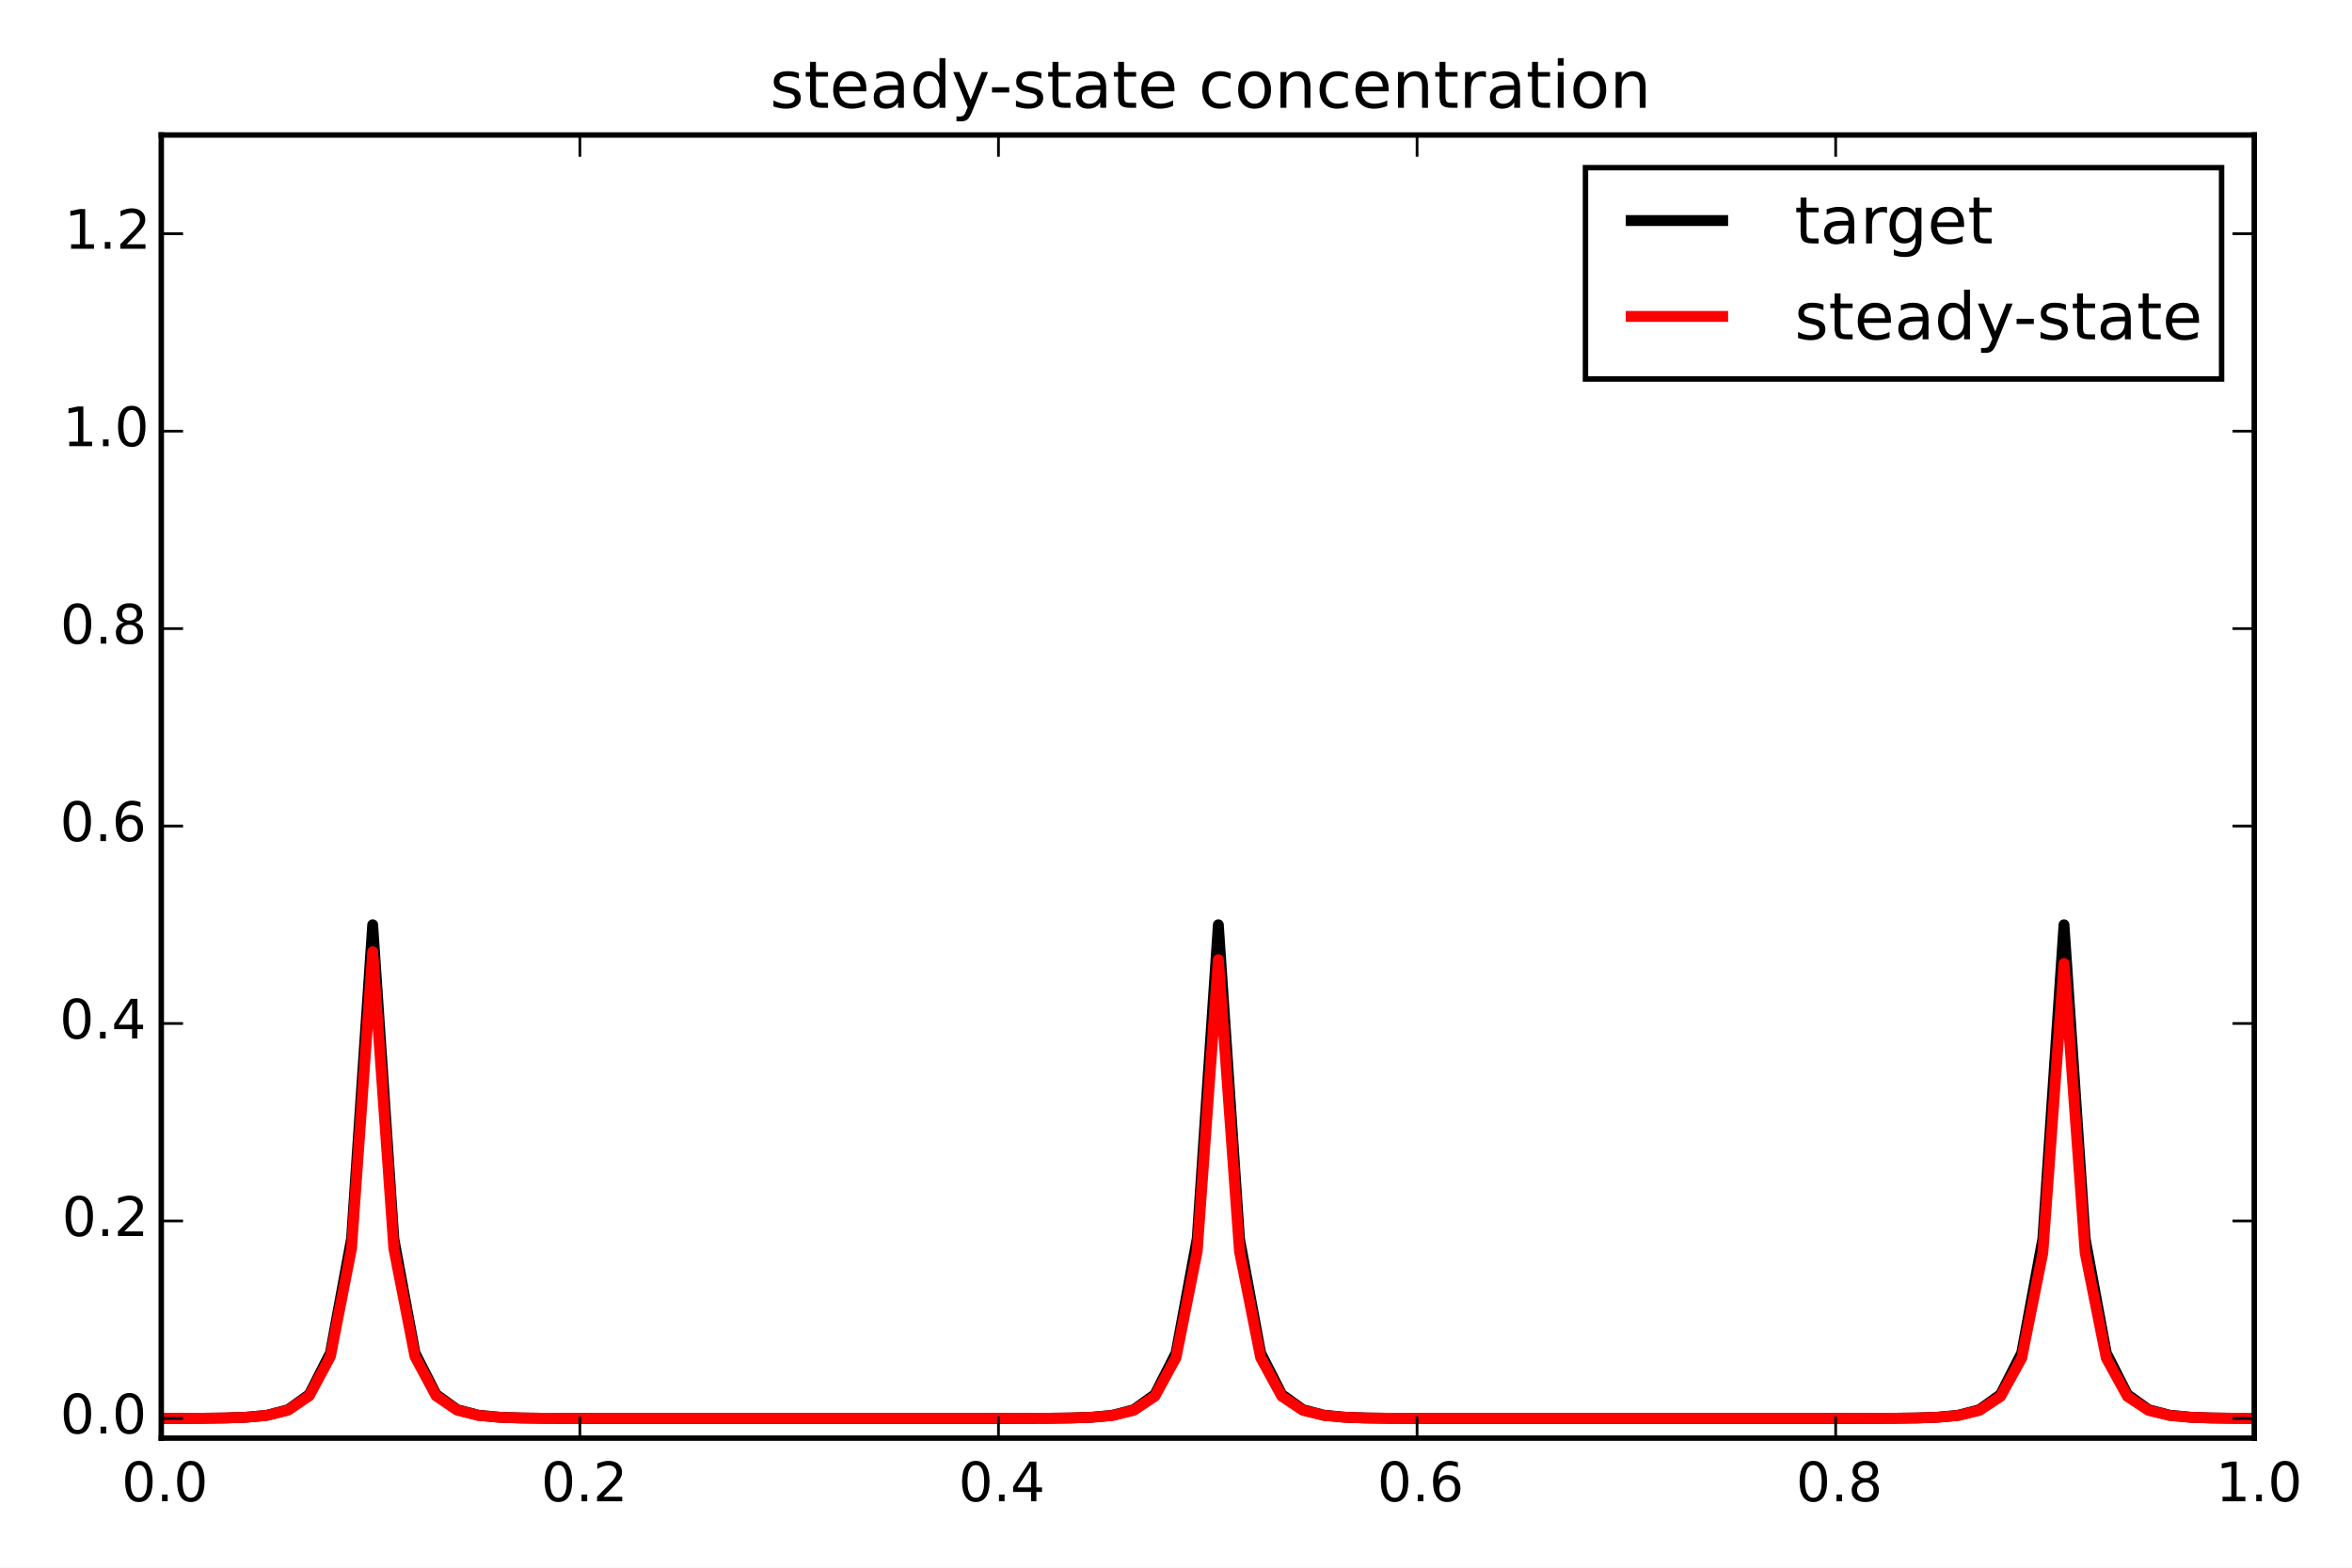
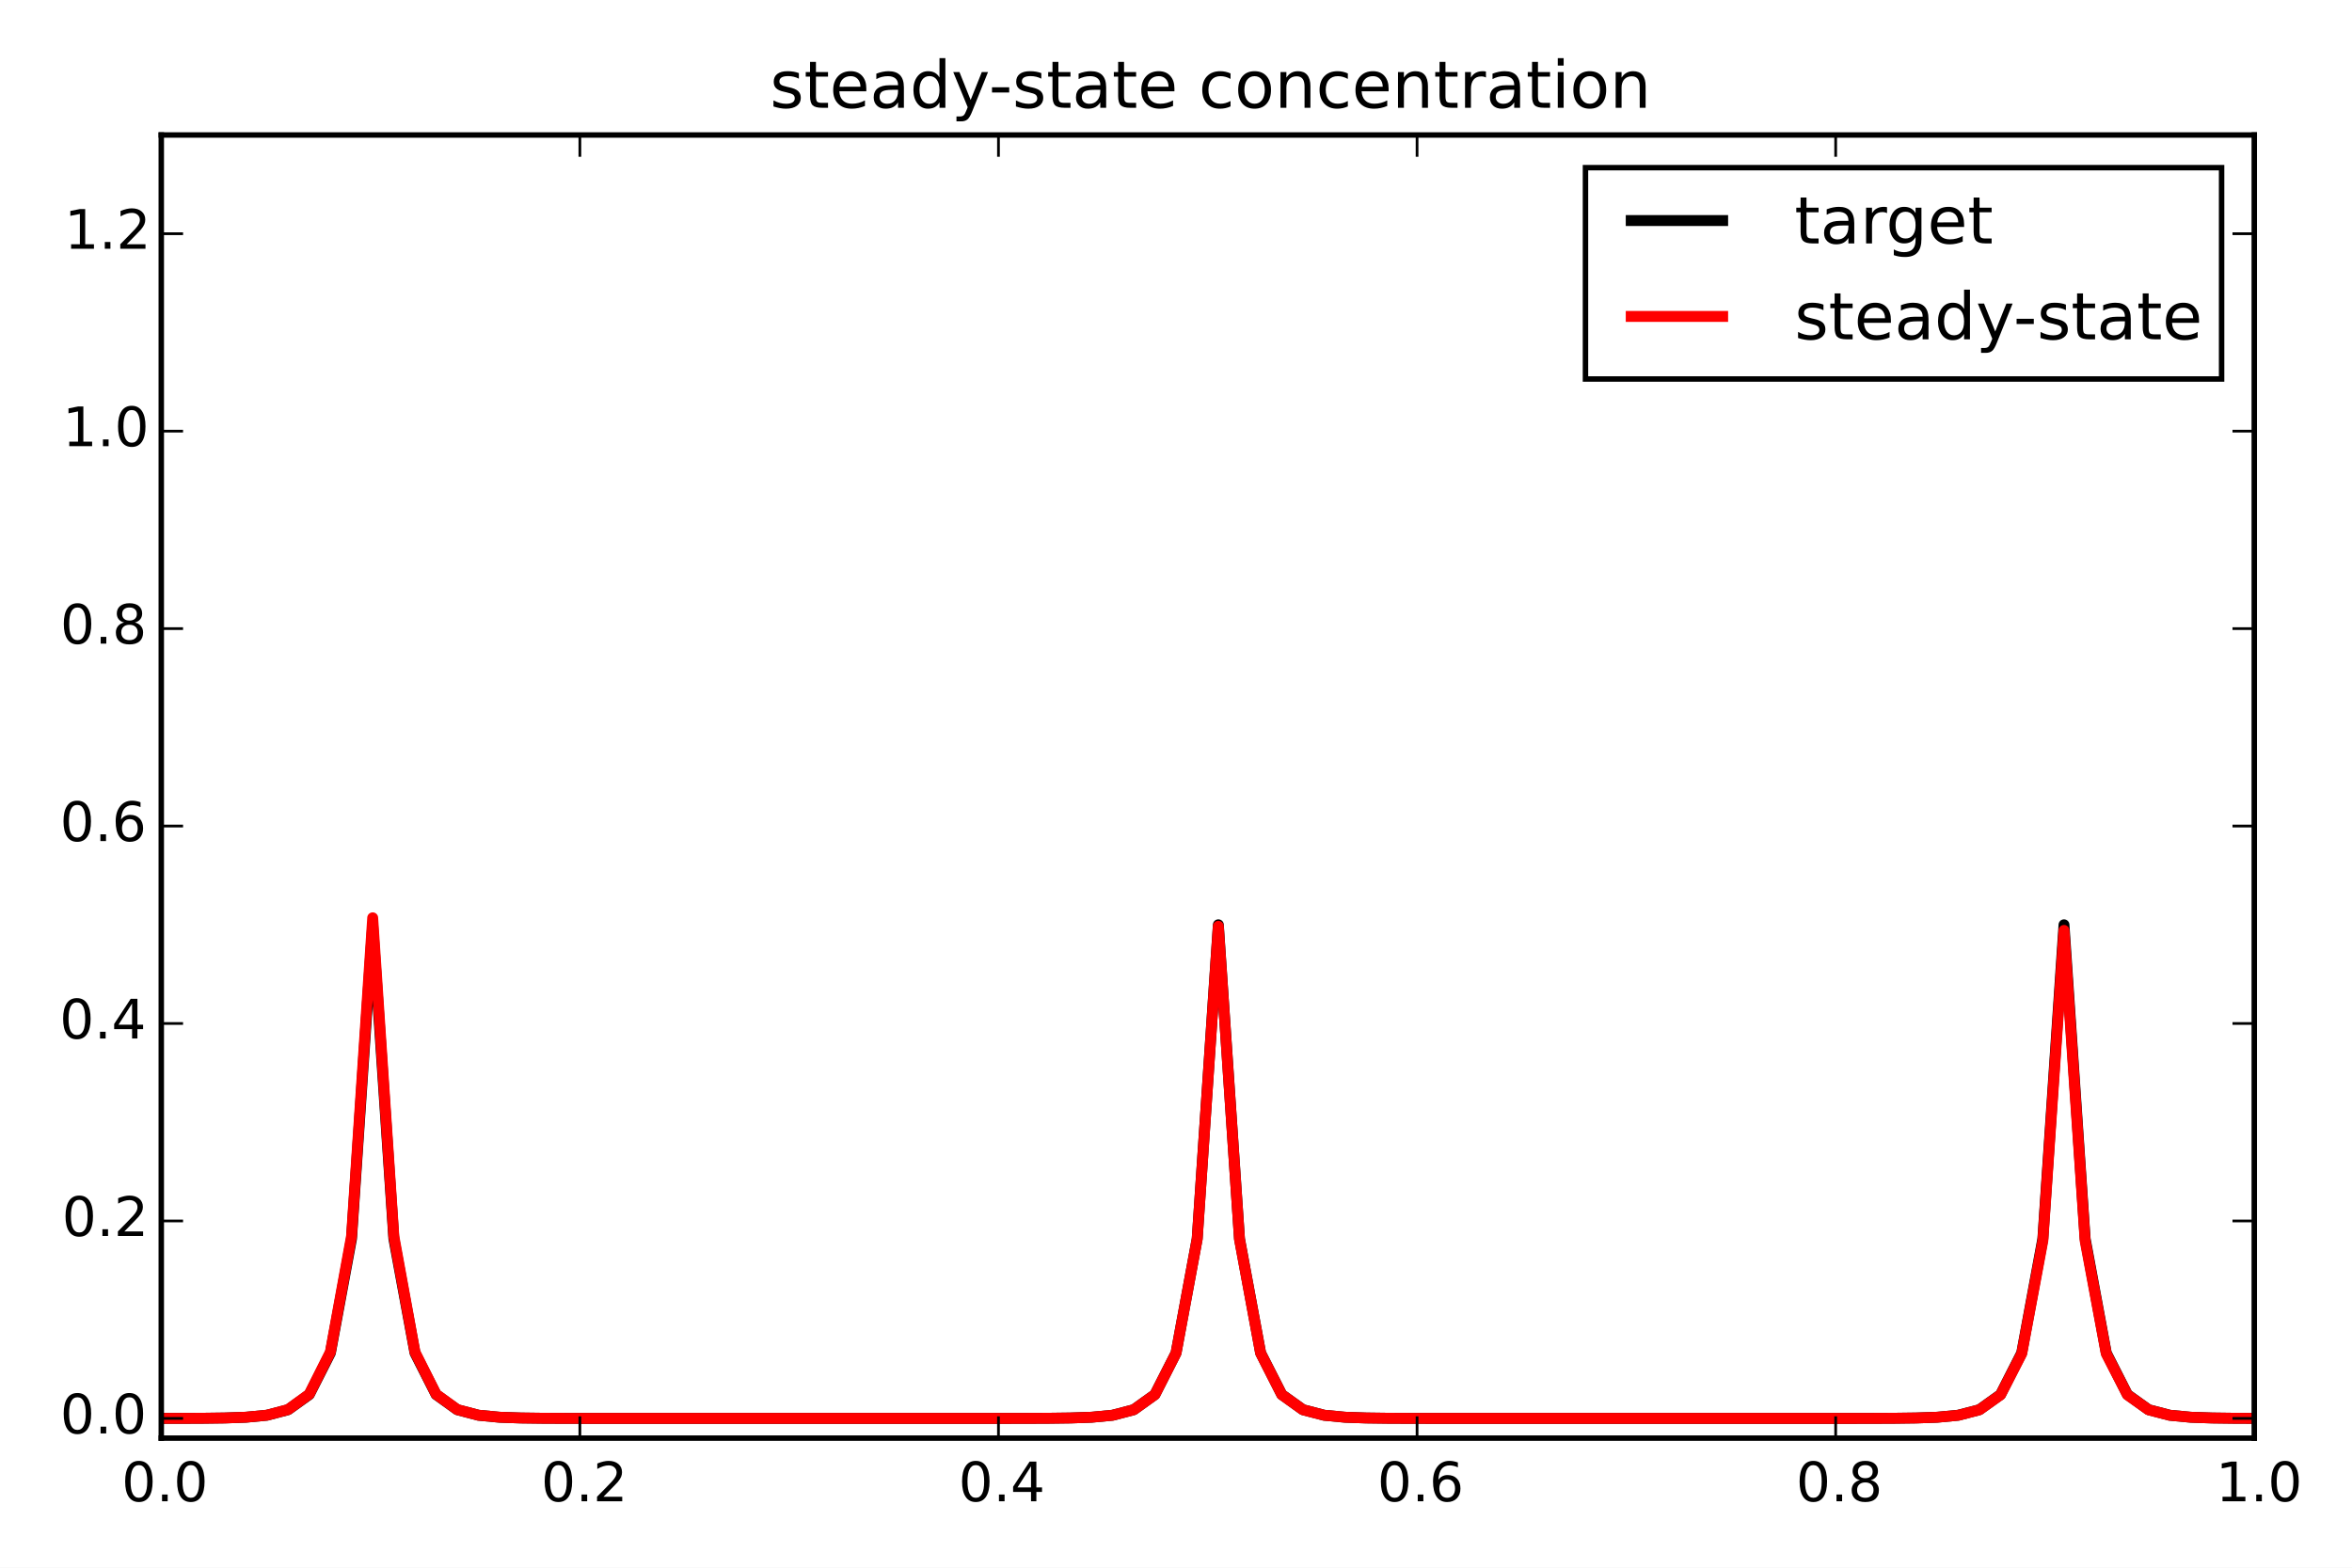
<svg xmlns="http://www.w3.org/2000/svg" xmlns:xlink="http://www.w3.org/1999/xlink" height="288pt" version="1.1" viewBox="0 0 432 288" width="432pt">
  <defs>
    <style type="text/css">
*{stroke-linecap:butt;stroke-linejoin:round;}
  </style>
  </defs>
  <g id="figure_1">
    <g id="patch_1">
      <path d=" M0 288 L432 288 L432 0 L0 0 z " style="fill:#ffffff;" />
    </g>
    <g id="axes_1">
      <g id="patch_2">
        <path d=" M29.622 264.2 L414.049 264.2 L414.049 24.8 L29.622 24.8 z " style="fill:#ffffff;" />
      </g>
      <g id="line2d_1">
        <path clip-path="url(#p29ad35683b)" d=" M29.622 260.569 L33.505 260.563 L37.388 260.545 L41.271 260.496 L45.154 260.361 L49.037 259.992 L52.92 258.978 L56.804 256.193 L60.687 248.546 L64.57 227.548 L68.453 169.891 L72.336 227.548 L76.219 248.546 L80.102 256.193 L83.985 258.978 L87.868 259.992 L91.751 260.361 L95.635 260.496 L99.518 260.545 L103.401 260.563 L107.284 260.569 L111.167 260.571 L115.05 260.572 L118.933 260.573 L122.816 260.573 L126.699 260.573 L130.583 260.573 L134.466 260.573 L138.349 260.573 L142.232 260.573 L146.115 260.573 L149.998 260.573 L153.881 260.573 L157.764 260.573 L161.647 260.573 L165.531 260.573 L169.414 260.573 L173.297 260.573 L177.18 260.572 L181.063 260.571 L184.946 260.569 L188.829 260.563 L192.712 260.545 L196.595 260.496 L200.478 260.361 L204.362 259.992 L208.245 258.978 L212.128 256.193 L216.011 248.546 L219.894 227.548 L223.777 169.891 L227.66 227.548 L231.543 248.546 L235.426 256.193 L239.31 258.978 L243.193 259.992 L247.076 260.361 L250.959 260.496 L254.842 260.545 L258.725 260.563 L262.608 260.569 L266.491 260.571 L270.374 260.572 L274.257 260.573 L278.141 260.573 L282.024 260.573 L285.907 260.573 L289.79 260.573 L293.673 260.573 L297.556 260.573 L301.439 260.573 L305.322 260.573 L309.205 260.573 L313.089 260.573 L316.972 260.573 L320.855 260.573 L324.738 260.573 L328.621 260.573 L332.504 260.572 L336.387 260.571 L340.27 260.569 L344.153 260.563 L348.036 260.545 L351.92 260.496 L355.803 260.361 L359.686 259.992 L363.569 258.978 L367.452 256.193 L371.335 248.546 L375.218 227.548 L379.101 169.891 L382.984 227.548 L386.867 248.546 L390.751 256.193 L394.634 258.978 L398.517 259.992 L402.4 260.361 L406.283 260.496 L410.166 260.545 L414.049 260.563" style="fill:none;stroke:#000000;stroke-linecap:square;stroke-width:2;" />
      </g>
      <g id="line2d_2">
-         <path clip-path="url(#p29ad35683b)" d=" M29.622 260.569 L33.505 260.563 L37.388 260.546 L41.271 260.5 L45.154 260.372 L49.037 260.022 L52.92 259.061 L56.804 256.425 L60.687 249.189 L64.57 229.335 L68.453 174.847 L72.336 229.368 L76.219 249.213 L80.102 256.438 L83.985 259.067 L87.868 260.025 L91.751 260.373 L95.635 260.5 L99.518 260.546 L103.401 260.563 L107.284 260.569 L111.167 260.571 L115.05 260.572 L118.933 260.573 L122.816 260.573 L126.699 260.573 L130.583 260.573 L134.466 260.573 L138.349 260.573 L142.232 260.573 L146.115 260.573 L149.998 260.573 L153.881 260.573 L157.764 260.573 L161.647 260.573 L165.531 260.573 L169.414 260.573 L173.297 260.573 L177.18 260.572 L181.063 260.571 L184.946 260.569 L188.829 260.563 L192.712 260.547 L196.595 260.501 L200.478 260.376 L204.362 260.032 L208.245 259.088 L212.128 256.497 L216.011 249.385 L219.894 229.866 L223.777 176.287 L227.66 229.886 L231.543 249.4 L235.426 256.505 L239.31 259.092 L243.193 260.033 L247.076 260.376 L250.959 260.501 L254.842 260.547 L258.725 260.563 L262.608 260.569 L266.491 260.571 L270.374 260.572 L274.257 260.573 L278.141 260.573 L282.024 260.573 L285.907 260.573 L289.79 260.573 L293.673 260.573 L297.556 260.573 L301.439 260.573 L305.322 260.573 L309.205 260.573 L313.089 260.573 L316.972 260.573 L320.855 260.573 L324.738 260.573 L328.621 260.573 L332.504 260.572 L336.387 260.571 L340.27 260.569 L344.153 260.563 L348.036 260.547 L351.92 260.502 L355.803 260.378 L359.686 260.037 L363.569 259.102 L367.452 256.534 L371.335 249.485 L375.218 230.134 L379.101 177.005 L382.984 230.14 L386.867 249.49 L390.751 256.537 L394.634 259.103 L398.517 260.037 L402.4 260.378 L406.283 260.502 L410.166 260.547 L414.049 260.563" style="fill:none;stroke:#ff0000;stroke-linecap:square;stroke-width:2;" />
+         <path clip-path="url(#p29ad35683b)" d=" M29.622 260.569 L33.505 260.562 L37.388 260.544 L41.271 260.494 L45.154 260.357 L49.037 259.982 L52.92 258.951 L56.804 256.123 L60.687 248.361 L64.57 227.062 L68.453 168.609 L72.336 227.097 L76.219 248.387 L80.102 256.137 L83.985 258.958 L87.868 259.985 L91.751 260.359 L95.635 260.495 L99.518 260.544 L103.401 260.562 L107.284 260.569 L111.167 260.571 L115.05 260.572 L118.933 260.573 L122.816 260.573 L126.699 260.573 L130.583 260.573 L134.466 260.573 L138.349 260.573 L142.232 260.573 L146.115 260.573 L149.998 260.573 L153.881 260.573 L157.764 260.573 L161.647 260.573 L165.531 260.573 L169.414 260.573 L173.297 260.573 L177.18 260.572 L181.063 260.571 L184.946 260.569 L188.829 260.563 L192.712 260.545 L196.595 260.496 L200.478 260.361 L204.362 259.992 L208.245 258.98 L212.128 256.2 L216.011 248.571 L219.894 227.632 L223.777 170.155 L227.66 227.653 L231.543 248.587 L235.426 256.209 L239.31 258.984 L243.193 259.994 L247.076 260.362 L250.959 260.496 L254.842 260.545 L258.725 260.563 L262.608 260.569 L266.491 260.571 L270.374 260.572 L274.257 260.573 L278.141 260.573 L282.024 260.573 L285.907 260.573 L289.79 260.573 L293.673 260.573 L297.556 260.573 L301.439 260.573 L305.322 260.573 L309.205 260.573 L313.089 260.573 L316.972 260.573 L320.855 260.573 L324.738 260.573 L328.621 260.573 L332.504 260.572 L336.387 260.571 L340.27 260.569 L344.153 260.563 L348.036 260.545 L351.92 260.496 L355.803 260.363 L359.686 259.998 L363.569 258.995 L367.452 256.24 L371.335 248.679 L375.218 227.919 L379.101 170.924 L382.984 227.926 L386.867 248.684 L390.751 256.243 L394.634 258.996 L398.517 259.998 L402.4 260.364 L406.283 260.497 L410.166 260.545 L414.049 260.563" style="fill:none;stroke:#ff0000;stroke-linecap:square;stroke-width:2;" />
      </g>
      <g id="patch_3">
        <path d=" M29.622 24.8 L414.049 24.8" style="fill:none;stroke:#000000;stroke-linecap:square;stroke-linejoin:miter;" />
      </g>
      <g id="patch_4">
        <path d=" M414.049 264.2 L414.049 24.8" style="fill:none;stroke:#000000;stroke-linecap:square;stroke-linejoin:miter;" />
      </g>
      <g id="patch_5">
        <path d=" M29.622 264.2 L414.049 264.2" style="fill:none;stroke:#000000;stroke-linecap:square;stroke-linejoin:miter;" />
      </g>
      <g id="patch_6">
        <path d=" M29.622 264.2 L29.622 24.8" style="fill:none;stroke:#000000;stroke-linecap:square;stroke-linejoin:miter;" />
      </g>
      <g id="matplotlib.axis_1">
        <g id="xtick_1">
          <g id="line2d_3">
            <defs>
              <path d=" M0 0 L0 -4" id="m93b0483c22" style="stroke:#000000;stroke-width:0.5;" />
            </defs>
            <g>
              <use style="stroke:#000000;stroke-width:0.5;" x="29.622" xlink:href="#m93b0483c22" y="264.2" />
            </g>
          </g>
          <g id="line2d_4">
            <defs>
              <path d=" M0 0 L0 4" id="m741efc42ff" style="stroke:#000000;stroke-width:0.5;" />
            </defs>
            <g>
              <use style="stroke:#000000;stroke-width:0.5;" x="29.622" xlink:href="#m741efc42ff" y="24.8" />
            </g>
          </g>
          <g id="text_1">
            <defs>
              <path d=" M31.781 66.406 Q24.172 66.406 20.328 58.906 Q16.5 51.422 16.5 36.375 Q16.5 21.391 20.328 13.891 Q24.172 6.391 31.781 6.391 Q39.453 6.391 43.281 13.891 Q47.125 21.391 47.125 36.375 Q47.125 51.422 43.281 58.906 Q39.453 66.406 31.781 66.406 M31.781 74.219 Q44.047 74.219 50.516 64.516 Q56.984 54.828 56.984 36.375 Q56.984 17.969 50.516 8.266 Q44.047 -1.422 31.781 -1.422 Q19.531 -1.422 13.062 8.266 Q6.594 17.969 6.594 36.375 Q6.594 54.828 13.062 64.516 Q19.531 74.219 31.781 74.219" id="BitstreamVeraSans-Roman-30" />
              <path d=" M10.688 12.406 L21 12.406 L21 0 L10.688 0 z " id="BitstreamVeraSans-Roman-2e" />
            </defs>
            <g transform="translate(22.33203 275.7984)scale(0.1 -0.1)">
              <use xlink:href="#BitstreamVeraSans-Roman-30" />
              <use x="63.623" xlink:href="#BitstreamVeraSans-Roman-2e" />
              <use x="95.41" xlink:href="#BitstreamVeraSans-Roman-30" />
            </g>
          </g>
        </g>
        <g id="xtick_2">
          <g id="line2d_5">
            <g>
              <use style="stroke:#000000;stroke-width:0.5;" x="106.507" xlink:href="#m93b0483c22" y="264.2" />
            </g>
          </g>
          <g id="line2d_6">
            <g>
              <use style="stroke:#000000;stroke-width:0.5;" x="106.507" xlink:href="#m741efc42ff" y="24.8" />
            </g>
          </g>
          <g id="text_2">
            <defs>
              <path d=" M19.188 8.297 L53.609 8.297 L53.609 0 L7.328 0 L7.328 8.297 Q12.938 14.109 22.625 23.891 Q32.328 33.688 34.812 36.531 Q39.547 41.844 41.422 45.531 Q43.312 49.219 43.312 52.781 Q43.312 58.594 39.234 62.25 Q35.156 65.922 28.609 65.922 Q23.969 65.922 18.812 64.312 Q13.672 62.703 7.812 59.422 L7.812 69.391 Q13.766 71.781 18.938 73 Q24.125 74.219 28.422 74.219 Q39.75 74.219 46.484 68.547 Q53.219 62.891 53.219 53.422 Q53.219 48.922 51.531 44.891 Q49.859 40.875 45.406 35.406 Q44.188 33.984 37.641 27.219 Q31.109 20.453 19.188 8.297" id="BitstreamVeraSans-Roman-32" />
            </defs>
            <g transform="translate(99.38625 275.7984)scale(0.1 -0.1)">
              <use xlink:href="#BitstreamVeraSans-Roman-30" />
              <use x="63.623" xlink:href="#BitstreamVeraSans-Roman-2e" />
              <use x="95.41" xlink:href="#BitstreamVeraSans-Roman-32" />
            </g>
          </g>
        </g>
        <g id="xtick_3">
          <g id="line2d_7">
            <g>
              <use style="stroke:#000000;stroke-width:0.5;" x="183.393" xlink:href="#m93b0483c22" y="264.2" />
            </g>
          </g>
          <g id="line2d_8">
            <g>
              <use style="stroke:#000000;stroke-width:0.5;" x="183.393" xlink:href="#m741efc42ff" y="24.8" />
            </g>
          </g>
          <g id="text_3">
            <defs>
              <path d=" M37.797 64.312 L12.891 25.391 L37.797 25.391 z  M35.203 72.906 L47.609 72.906 L47.609 25.391 L58.016 25.391 L58.016 17.188 L47.609 17.188 L47.609 0 L37.797 0 L37.797 17.188 L4.891 17.188 L4.891 26.703 z " id="BitstreamVeraSans-Roman-34" />
            </defs>
            <g transform="translate(176.0514 275.7984)scale(0.1 -0.1)">
              <use xlink:href="#BitstreamVeraSans-Roman-30" />
              <use x="63.623" xlink:href="#BitstreamVeraSans-Roman-2e" />
              <use x="95.41" xlink:href="#BitstreamVeraSans-Roman-34" />
            </g>
          </g>
        </g>
        <g id="xtick_4">
          <g id="line2d_9">
            <g>
              <use style="stroke:#000000;stroke-width:0.5;" x="260.278" xlink:href="#m93b0483c22" y="264.2" />
            </g>
          </g>
          <g id="line2d_10">
            <g>
              <use style="stroke:#000000;stroke-width:0.5;" x="260.278" xlink:href="#m741efc42ff" y="24.8" />
            </g>
          </g>
          <g id="text_4">
            <defs>
              <path d=" M33.016 40.375 Q26.375 40.375 22.484 35.828 Q18.609 31.297 18.609 23.391 Q18.609 15.531 22.484 10.953 Q26.375 6.391 33.016 6.391 Q39.656 6.391 43.531 10.953 Q47.406 15.531 47.406 23.391 Q47.406 31.297 43.531 35.828 Q39.656 40.375 33.016 40.375 M52.594 71.297 L52.594 62.312 Q48.875 64.062 45.094 64.984 Q41.312 65.922 37.594 65.922 Q27.828 65.922 22.672 59.328 Q17.531 52.734 16.797 39.406 Q19.672 43.656 24.016 45.922 Q28.375 48.188 33.594 48.188 Q44.578 48.188 50.953 41.516 Q57.328 34.859 57.328 23.391 Q57.328 12.156 50.688 5.359 Q44.047 -1.422 33.016 -1.422 Q20.359 -1.422 13.672 8.266 Q6.984 17.969 6.984 36.375 Q6.984 53.656 15.188 63.938 Q23.391 74.219 37.203 74.219 Q40.922 74.219 44.703 73.484 Q48.484 72.75 52.594 71.297" id="BitstreamVeraSans-Roman-36" />
            </defs>
            <g transform="translate(252.9712 275.7984)scale(0.1 -0.1)">
              <use xlink:href="#BitstreamVeraSans-Roman-30" />
              <use x="63.623" xlink:href="#BitstreamVeraSans-Roman-2e" />
              <use x="95.41" xlink:href="#BitstreamVeraSans-Roman-36" />
            </g>
          </g>
        </g>
        <g id="xtick_5">
          <g id="line2d_11">
            <g>
              <use style="stroke:#000000;stroke-width:0.5;" x="337.164" xlink:href="#m93b0483c22" y="264.2" />
            </g>
          </g>
          <g id="line2d_12">
            <g>
              <use style="stroke:#000000;stroke-width:0.5;" x="337.164" xlink:href="#m741efc42ff" y="24.8" />
            </g>
          </g>
          <g id="text_5">
            <defs>
              <path d=" M31.781 34.625 Q24.75 34.625 20.719 30.859 Q16.703 27.094 16.703 20.516 Q16.703 13.922 20.719 10.156 Q24.75 6.391 31.781 6.391 Q38.812 6.391 42.859 10.172 Q46.922 13.969 46.922 20.516 Q46.922 27.094 42.891 30.859 Q38.875 34.625 31.781 34.625 M21.922 38.812 Q15.578 40.375 12.031 44.719 Q8.5 49.078 8.5 55.328 Q8.5 64.062 14.719 69.141 Q20.953 74.219 31.781 74.219 Q42.672 74.219 48.875 69.141 Q55.078 64.062 55.078 55.328 Q55.078 49.078 51.531 44.719 Q48 40.375 41.703 38.812 Q48.828 37.156 52.797 32.312 Q56.781 27.484 56.781 20.516 Q56.781 9.906 50.312 4.234 Q43.844 -1.422 31.781 -1.422 Q19.734 -1.422 13.25 4.234 Q6.781 9.906 6.781 20.516 Q6.781 27.484 10.781 32.312 Q14.797 37.156 21.922 38.812 M18.312 54.391 Q18.312 48.734 21.844 45.562 Q25.391 42.391 31.781 42.391 Q38.141 42.391 41.719 45.562 Q45.312 48.734 45.312 54.391 Q45.312 60.062 41.719 63.234 Q38.141 66.406 31.781 66.406 Q25.391 66.406 21.844 63.234 Q18.312 60.062 18.312 54.391" id="BitstreamVeraSans-Roman-38" />
            </defs>
            <g transform="translate(329.8841 275.7984)scale(0.1 -0.1)">
              <use xlink:href="#BitstreamVeraSans-Roman-30" />
              <use x="63.623" xlink:href="#BitstreamVeraSans-Roman-2e" />
              <use x="95.41" xlink:href="#BitstreamVeraSans-Roman-38" />
            </g>
          </g>
        </g>
        <g id="xtick_6">
          <g id="line2d_13">
            <g>
              <use style="stroke:#000000;stroke-width:0.5;" x="414.049" xlink:href="#m93b0483c22" y="264.2" />
            </g>
          </g>
          <g id="line2d_14">
            <g>
              <use style="stroke:#000000;stroke-width:0.5;" x="414.049" xlink:href="#m741efc42ff" y="24.8" />
            </g>
          </g>
          <g id="text_6">
            <defs>
              <path d=" M12.406 8.297 L28.516 8.297 L28.516 63.922 L10.984 60.406 L10.984 69.391 L28.422 72.906 L38.281 72.906 L38.281 8.297 L54.391 8.297 L54.391 0 L12.406 0 z " id="BitstreamVeraSans-Roman-31" />
            </defs>
            <g transform="translate(406.9789 275.7984)scale(0.1 -0.1)">
              <use xlink:href="#BitstreamVeraSans-Roman-31" />
              <use x="63.623" xlink:href="#BitstreamVeraSans-Roman-2e" />
              <use x="95.41" xlink:href="#BitstreamVeraSans-Roman-30" />
            </g>
          </g>
        </g>
      </g>
      <g id="matplotlib.axis_2">
        <g id="ytick_1">
          <g id="line2d_15">
            <defs>
              <path d=" M0 0 L4 0" id="m728421d6d4" style="stroke:#000000;stroke-width:0.5;" />
            </defs>
            <g>
              <use style="stroke:#000000;stroke-width:0.5;" x="29.622" xlink:href="#m728421d6d4" y="260.573" />
            </g>
          </g>
          <g id="line2d_16">
            <defs>
              <path d=" M0 0 L-4 0" id="mcb0005524f" style="stroke:#000000;stroke-width:0.5;" />
            </defs>
            <g>
              <use style="stroke:#000000;stroke-width:0.5;" x="414.049" xlink:href="#mcb0005524f" y="260.573" />
            </g>
          </g>
          <g id="text_7">
            <g transform="translate(11.04219 263.3321)scale(0.1 -0.1)">
              <use xlink:href="#BitstreamVeraSans-Roman-30" />
              <use x="63.623" xlink:href="#BitstreamVeraSans-Roman-2e" />
              <use x="95.41" xlink:href="#BitstreamVeraSans-Roman-30" />
            </g>
          </g>
        </g>
        <g id="ytick_2">
          <g id="line2d_17">
            <g>
              <use style="stroke:#000000;stroke-width:0.5;" x="29.622" xlink:href="#m728421d6d4" y="224.3" />
            </g>
          </g>
          <g id="line2d_18">
            <g>
              <use style="stroke:#000000;stroke-width:0.5;" x="414.049" xlink:href="#mcb0005524f" y="224.3" />
            </g>
          </g>
          <g id="text_8">
            <g transform="translate(11.37969 227.0594)scale(0.1 -0.1)">
              <use xlink:href="#BitstreamVeraSans-Roman-30" />
              <use x="63.623" xlink:href="#BitstreamVeraSans-Roman-2e" />
              <use x="95.41" xlink:href="#BitstreamVeraSans-Roman-32" />
            </g>
          </g>
        </g>
        <g id="ytick_3">
          <g id="line2d_19">
            <g>
              <use style="stroke:#000000;stroke-width:0.5;" x="29.622" xlink:href="#m728421d6d4" y="188.027" />
            </g>
          </g>
          <g id="line2d_20">
            <g>
              <use style="stroke:#000000;stroke-width:0.5;" x="414.049" xlink:href="#mcb0005524f" y="188.027" />
            </g>
          </g>
          <g id="text_9">
            <g transform="translate(10.93906 190.7866)scale(0.1 -0.1)">
              <use xlink:href="#BitstreamVeraSans-Roman-30" />
              <use x="63.623" xlink:href="#BitstreamVeraSans-Roman-2e" />
              <use x="95.41" xlink:href="#BitstreamVeraSans-Roman-34" />
            </g>
          </g>
        </g>
        <g id="ytick_4">
          <g id="line2d_21">
            <g>
              <use style="stroke:#000000;stroke-width:0.5;" x="29.622" xlink:href="#m728421d6d4" y="151.755" />
            </g>
          </g>
          <g id="line2d_22">
            <g>
              <use style="stroke:#000000;stroke-width:0.5;" x="414.049" xlink:href="#mcb0005524f" y="151.755" />
            </g>
          </g>
          <g id="text_10">
            <g transform="translate(11.00781 154.5139)scale(0.1 -0.1)">
              <use xlink:href="#BitstreamVeraSans-Roman-30" />
              <use x="63.623" xlink:href="#BitstreamVeraSans-Roman-2e" />
              <use x="95.41" xlink:href="#BitstreamVeraSans-Roman-36" />
            </g>
          </g>
        </g>
        <g id="ytick_5">
          <g id="line2d_23">
            <g>
              <use style="stroke:#000000;stroke-width:0.5;" x="29.622" xlink:href="#m728421d6d4" y="115.482" />
            </g>
          </g>
          <g id="line2d_24">
            <g>
              <use style="stroke:#000000;stroke-width:0.5;" x="414.049" xlink:href="#mcb0005524f" y="115.482" />
            </g>
          </g>
          <g id="text_11">
            <g transform="translate(11.0625 118.2412)scale(0.1 -0.1)">
              <use xlink:href="#BitstreamVeraSans-Roman-30" />
              <use x="63.623" xlink:href="#BitstreamVeraSans-Roman-2e" />
              <use x="95.41" xlink:href="#BitstreamVeraSans-Roman-38" />
            </g>
          </g>
        </g>
        <g id="ytick_6">
          <g id="line2d_25">
            <g>
              <use style="stroke:#000000;stroke-width:0.5;" x="29.622" xlink:href="#m728421d6d4" y="79.209" />
            </g>
          </g>
          <g id="line2d_26">
            <g>
              <use style="stroke:#000000;stroke-width:0.5;" x="414.049" xlink:href="#mcb0005524f" y="79.209" />
            </g>
          </g>
          <g id="text_12">
            <g transform="translate(11.48125 81.96847)scale(0.1 -0.1)">
              <use xlink:href="#BitstreamVeraSans-Roman-31" />
              <use x="63.623" xlink:href="#BitstreamVeraSans-Roman-2e" />
              <use x="95.41" xlink:href="#BitstreamVeraSans-Roman-30" />
            </g>
          </g>
        </g>
        <g id="ytick_7">
          <g id="line2d_27">
            <g>
              <use style="stroke:#000000;stroke-width:0.5;" x="29.622" xlink:href="#m728421d6d4" y="42.936" />
            </g>
          </g>
          <g id="line2d_28">
            <g>
              <use style="stroke:#000000;stroke-width:0.5;" x="414.049" xlink:href="#mcb0005524f" y="42.936" />
            </g>
          </g>
          <g id="text_13">
            <g transform="translate(11.81875 45.69574)scale(0.1 -0.1)">
              <use xlink:href="#BitstreamVeraSans-Roman-31" />
              <use x="63.623" xlink:href="#BitstreamVeraSans-Roman-2e" />
              <use x="95.41" xlink:href="#BitstreamVeraSans-Roman-32" />
            </g>
          </g>
        </g>
      </g>
      <g id="text_14">
        <defs>
          <path id="BitstreamVeraSans-Roman-20" />
          <path d=" M54.891 33.016 L54.891 0 L45.906 0 L45.906 32.719 Q45.906 40.484 42.875 44.328 Q39.844 48.188 33.797 48.188 Q26.516 48.188 22.312 43.547 Q18.109 38.922 18.109 30.906 L18.109 0 L9.078 0 L9.078 54.688 L18.109 54.688 L18.109 46.188 Q21.344 51.125 25.703 53.562 Q30.078 56 35.797 56 Q45.219 56 50.047 50.172 Q54.891 44.344 54.891 33.016" id="BitstreamVeraSans-Roman-6e" />
          <path d=" M41.109 46.297 Q39.594 47.172 37.812 47.578 Q36.031 48 33.891 48 Q26.266 48 22.188 43.047 Q18.109 38.094 18.109 28.812 L18.109 0 L9.078 0 L9.078 54.688 L18.109 54.688 L18.109 46.188 Q20.953 51.172 25.484 53.578 Q30.031 56 36.531 56 Q37.453 56 38.578 55.875 Q39.703 55.766 41.062 55.516 z " id="BitstreamVeraSans-Roman-72" />
          <path d=" M30.609 48.391 Q23.391 48.391 19.188 42.75 Q14.984 37.109 14.984 27.297 Q14.984 17.484 19.156 11.844 Q23.344 6.203 30.609 6.203 Q37.797 6.203 41.984 11.859 Q46.188 17.531 46.188 27.297 Q46.188 37.016 41.984 42.703 Q37.797 48.391 30.609 48.391 M30.609 56 Q42.328 56 49.016 48.375 Q55.719 40.766 55.719 27.297 Q55.719 13.875 49.016 6.219 Q42.328 -1.422 30.609 -1.422 Q18.844 -1.422 12.172 6.219 Q5.516 13.875 5.516 27.297 Q5.516 40.766 12.172 48.375 Q18.844 56 30.609 56" id="BitstreamVeraSans-Roman-6f" />
          <path d=" M9.422 54.688 L18.406 54.688 L18.406 0 L9.422 0 z  M9.422 75.984 L18.406 75.984 L18.406 64.594 L9.422 64.594 z " id="BitstreamVeraSans-Roman-69" />
          <path d=" M4.891 31.391 L31.203 31.391 L31.203 23.391 L4.891 23.391 z " id="BitstreamVeraSans-Roman-2d" />
          <path d=" M32.172 -5.078 Q28.375 -14.844 24.75 -17.812 Q21.141 -20.797 15.094 -20.797 L7.906 -20.797 L7.906 -13.281 L13.188 -13.281 Q16.891 -13.281 18.938 -11.516 Q21 -9.766 23.484 -3.219 L25.094 0.875 L2.984 54.688 L12.5 54.688 L29.594 11.922 L46.688 54.688 L56.203 54.688 z " id="BitstreamVeraSans-Roman-79" />
          <path d=" M56.203 29.594 L56.203 25.203 L14.891 25.203 Q15.484 15.922 20.484 11.062 Q25.484 6.203 34.422 6.203 Q39.594 6.203 44.453 7.469 Q49.312 8.734 54.109 11.281 L54.109 2.781 Q49.266 0.734 44.188 -0.344 Q39.109 -1.422 33.891 -1.422 Q20.797 -1.422 13.156 6.188 Q5.516 13.812 5.516 26.812 Q5.516 40.234 12.766 48.109 Q20.016 56 32.328 56 Q43.359 56 49.781 48.891 Q56.203 41.797 56.203 29.594 M47.219 32.234 Q47.125 39.594 43.094 43.984 Q39.062 48.391 32.422 48.391 Q24.906 48.391 20.391 44.141 Q15.875 39.891 15.188 32.172 z " id="BitstreamVeraSans-Roman-65" />
          <path d=" M45.406 46.391 L45.406 75.984 L54.391 75.984 L54.391 0 L45.406 0 L45.406 8.203 Q42.578 3.328 38.25 0.953 Q33.938 -1.422 27.875 -1.422 Q17.969 -1.422 11.734 6.484 Q5.516 14.406 5.516 27.297 Q5.516 40.188 11.734 48.094 Q17.969 56 27.875 56 Q33.938 56 38.25 53.625 Q42.578 51.266 45.406 46.391 M14.797 27.297 Q14.797 17.391 18.875 11.75 Q22.953 6.109 30.078 6.109 Q37.203 6.109 41.297 11.75 Q45.406 17.391 45.406 27.297 Q45.406 37.203 41.297 42.844 Q37.203 48.484 30.078 48.484 Q22.953 48.484 18.875 42.844 Q14.797 37.203 14.797 27.297" id="BitstreamVeraSans-Roman-64" />
          <path d=" M18.312 70.219 L18.312 54.688 L36.812 54.688 L36.812 47.703 L18.312 47.703 L18.312 18.016 Q18.312 11.328 20.141 9.422 Q21.969 7.516 27.594 7.516 L36.812 7.516 L36.812 0 L27.594 0 Q17.188 0 13.234 3.875 Q9.281 7.766 9.281 18.016 L9.281 47.703 L2.688 47.703 L2.688 54.688 L9.281 54.688 L9.281 70.219 z " id="BitstreamVeraSans-Roman-74" />
          <path d=" M34.281 27.484 Q23.391 27.484 19.188 25 Q14.984 22.516 14.984 16.5 Q14.984 11.719 18.141 8.906 Q21.297 6.109 26.703 6.109 Q34.188 6.109 38.703 11.406 Q43.219 16.703 43.219 25.484 L43.219 27.484 z  M52.203 31.203 L52.203 0 L43.219 0 L43.219 8.297 Q40.141 3.328 35.547 0.953 Q30.953 -1.422 24.312 -1.422 Q15.922 -1.422 10.953 3.297 Q6 8.016 6 15.922 Q6 25.141 12.172 29.828 Q18.359 34.516 30.609 34.516 L43.219 34.516 L43.219 35.406 Q43.219 41.609 39.141 45 Q35.062 48.391 27.688 48.391 Q23 48.391 18.547 47.266 Q14.109 46.141 10.016 43.891 L10.016 52.203 Q14.938 54.109 19.578 55.047 Q24.219 56 28.609 56 Q40.484 56 46.344 49.844 Q52.203 43.703 52.203 31.203" id="BitstreamVeraSans-Roman-61" />
          <path d=" M44.281 53.078 L44.281 44.578 Q40.484 46.531 36.375 47.5 Q32.281 48.484 27.875 48.484 Q21.188 48.484 17.844 46.438 Q14.5 44.391 14.5 40.281 Q14.5 37.156 16.891 35.375 Q19.281 33.594 26.516 31.984 L29.594 31.297 Q39.156 29.25 43.188 25.516 Q47.219 21.781 47.219 15.094 Q47.219 7.469 41.188 3.016 Q35.156 -1.422 24.609 -1.422 Q20.219 -1.422 15.453 -0.562 Q10.688 0.297 5.422 2 L5.422 11.281 Q10.406 8.688 15.234 7.391 Q20.062 6.109 24.812 6.109 Q31.156 6.109 34.562 8.281 Q37.984 10.453 37.984 14.406 Q37.984 18.062 35.516 20.016 Q33.062 21.969 24.703 23.781 L21.578 24.516 Q13.234 26.266 9.516 29.906 Q5.812 33.547 5.812 39.891 Q5.812 47.609 11.281 51.797 Q16.75 56 26.812 56 Q31.781 56 36.172 55.266 Q40.578 54.547 44.281 53.078" id="BitstreamVeraSans-Roman-73" />
          <path d=" M48.781 52.594 L48.781 44.188 Q44.969 46.297 41.141 47.344 Q37.312 48.391 33.406 48.391 Q24.656 48.391 19.812 42.844 Q14.984 37.312 14.984 27.297 Q14.984 17.281 19.812 11.734 Q24.656 6.203 33.406 6.203 Q37.312 6.203 41.141 7.25 Q44.969 8.297 48.781 10.406 L48.781 2.094 Q45.016 0.344 40.984 -0.531 Q36.969 -1.422 32.422 -1.422 Q20.062 -1.422 12.781 6.344 Q5.516 14.109 5.516 27.297 Q5.516 40.672 12.859 48.328 Q20.219 56 33.016 56 Q37.156 56 41.109 55.141 Q45.062 54.297 48.781 52.594" id="BitstreamVeraSans-Roman-63" />
        </defs>
        <g transform="translate(141.4177 19.8)scale(0.12 -0.12)">
          <use xlink:href="#BitstreamVeraSans-Roman-73" />
          <use x="52.1" xlink:href="#BitstreamVeraSans-Roman-74" />
          <use x="91.309" xlink:href="#BitstreamVeraSans-Roman-65" />
          <use x="152.832" xlink:href="#BitstreamVeraSans-Roman-61" />
          <use x="214.111" xlink:href="#BitstreamVeraSans-Roman-64" />
          <use x="277.588" xlink:href="#BitstreamVeraSans-Roman-79" />
          <use x="335.018" xlink:href="#BitstreamVeraSans-Roman-2d" />
          <use x="371.102" xlink:href="#BitstreamVeraSans-Roman-73" />
          <use x="423.201" xlink:href="#BitstreamVeraSans-Roman-74" />
          <use x="462.41" xlink:href="#BitstreamVeraSans-Roman-61" />
          <use x="523.689" xlink:href="#BitstreamVeraSans-Roman-74" />
          <use x="562.898" xlink:href="#BitstreamVeraSans-Roman-65" />
          <use x="624.422" xlink:href="#BitstreamVeraSans-Roman-20" />
          <use x="656.209" xlink:href="#BitstreamVeraSans-Roman-63" />
          <use x="711.189" xlink:href="#BitstreamVeraSans-Roman-6f" />
          <use x="772.371" xlink:href="#BitstreamVeraSans-Roman-6e" />
          <use x="835.75" xlink:href="#BitstreamVeraSans-Roman-63" />
          <use x="890.73" xlink:href="#BitstreamVeraSans-Roman-65" />
          <use x="952.254" xlink:href="#BitstreamVeraSans-Roman-6e" />
          <use x="1015.633" xlink:href="#BitstreamVeraSans-Roman-74" />
          <use x="1054.842" xlink:href="#BitstreamVeraSans-Roman-72" />
          <use x="1095.955" xlink:href="#BitstreamVeraSans-Roman-61" />
          <use x="1157.234" xlink:href="#BitstreamVeraSans-Roman-74" />
          <use x="1196.443" xlink:href="#BitstreamVeraSans-Roman-69" />
          <use x="1224.227" xlink:href="#BitstreamVeraSans-Roman-6f" />
          <use x="1285.408" xlink:href="#BitstreamVeraSans-Roman-6e" />
        </g>
      </g>
      <g id="legend_1">
        <g id="patch_7">
          <path d=" M291.209 69.627 L408.049 69.627 L408.049 30.8 L291.209 30.8 z " style="fill:#ffffff;stroke:#000000;stroke-linejoin:miter;" />
        </g>
        <g id="line2d_29">
          <path d=" M299.609 40.518 L316.409 40.518" style="fill:none;stroke:#000000;stroke-linecap:square;stroke-width:2;" />
        </g>
        <g id="line2d_30" />
        <g id="text_15">
          <defs>
            <path d=" M45.406 27.984 Q45.406 37.75 41.375 43.109 Q37.359 48.484 30.078 48.484 Q22.859 48.484 18.828 43.109 Q14.797 37.75 14.797 27.984 Q14.797 18.266 18.828 12.891 Q22.859 7.516 30.078 7.516 Q37.359 7.516 41.375 12.891 Q45.406 18.266 45.406 27.984 M54.391 6.781 Q54.391 -7.172 48.188 -13.984 Q42 -20.797 29.203 -20.797 Q24.469 -20.797 20.266 -20.094 Q16.062 -19.391 12.109 -17.922 L12.109 -9.188 Q16.062 -11.328 19.922 -12.344 Q23.781 -13.375 27.781 -13.375 Q36.625 -13.375 41.016 -8.766 Q45.406 -4.156 45.406 5.172 L45.406 9.625 Q42.625 4.781 38.281 2.391 Q33.938 0 27.875 0 Q17.828 0 11.672 7.656 Q5.516 15.328 5.516 27.984 Q5.516 40.672 11.672 48.328 Q17.828 56 27.875 56 Q33.938 56 38.281 53.609 Q42.625 51.219 45.406 46.391 L45.406 54.688 L54.391 54.688 z " id="BitstreamVeraSans-Roman-67" />
          </defs>
          <g transform="translate(329.6086 44.71813)scale(0.12 -0.12)">
            <use xlink:href="#BitstreamVeraSans-Roman-74" />
            <use x="39.209" xlink:href="#BitstreamVeraSans-Roman-61" />
            <use x="100.488" xlink:href="#BitstreamVeraSans-Roman-72" />
            <use x="139.852" xlink:href="#BitstreamVeraSans-Roman-67" />
            <use x="203.328" xlink:href="#BitstreamVeraSans-Roman-65" />
            <use x="264.852" xlink:href="#BitstreamVeraSans-Roman-74" />
          </g>
        </g>
        <g id="line2d_31">
          <path d=" M299.609 58.132 L316.409 58.132" style="fill:none;stroke:#ff0000;stroke-linecap:square;stroke-width:2;" />
        </g>
        <g id="line2d_32" />
        <g id="text_16">
          <g transform="translate(329.6086 62.33187)scale(0.12 -0.12)">
            <use xlink:href="#BitstreamVeraSans-Roman-73" />
            <use x="52.1" xlink:href="#BitstreamVeraSans-Roman-74" />
            <use x="91.309" xlink:href="#BitstreamVeraSans-Roman-65" />
            <use x="152.832" xlink:href="#BitstreamVeraSans-Roman-61" />
            <use x="214.111" xlink:href="#BitstreamVeraSans-Roman-64" />
            <use x="277.588" xlink:href="#BitstreamVeraSans-Roman-79" />
            <use x="335.018" xlink:href="#BitstreamVeraSans-Roman-2d" />
            <use x="371.102" xlink:href="#BitstreamVeraSans-Roman-73" />
            <use x="423.201" xlink:href="#BitstreamVeraSans-Roman-74" />
            <use x="462.41" xlink:href="#BitstreamVeraSans-Roman-61" />
            <use x="523.689" xlink:href="#BitstreamVeraSans-Roman-74" />
            <use x="562.898" xlink:href="#BitstreamVeraSans-Roman-65" />
          </g>
        </g>
      </g>
    </g>
  </g>
  <defs>
    <clipPath id="p29ad35683b">
      <rect height="239.4" width="384.427" x="29.622" y="24.8" />
    </clipPath>
  </defs>
</svg>
